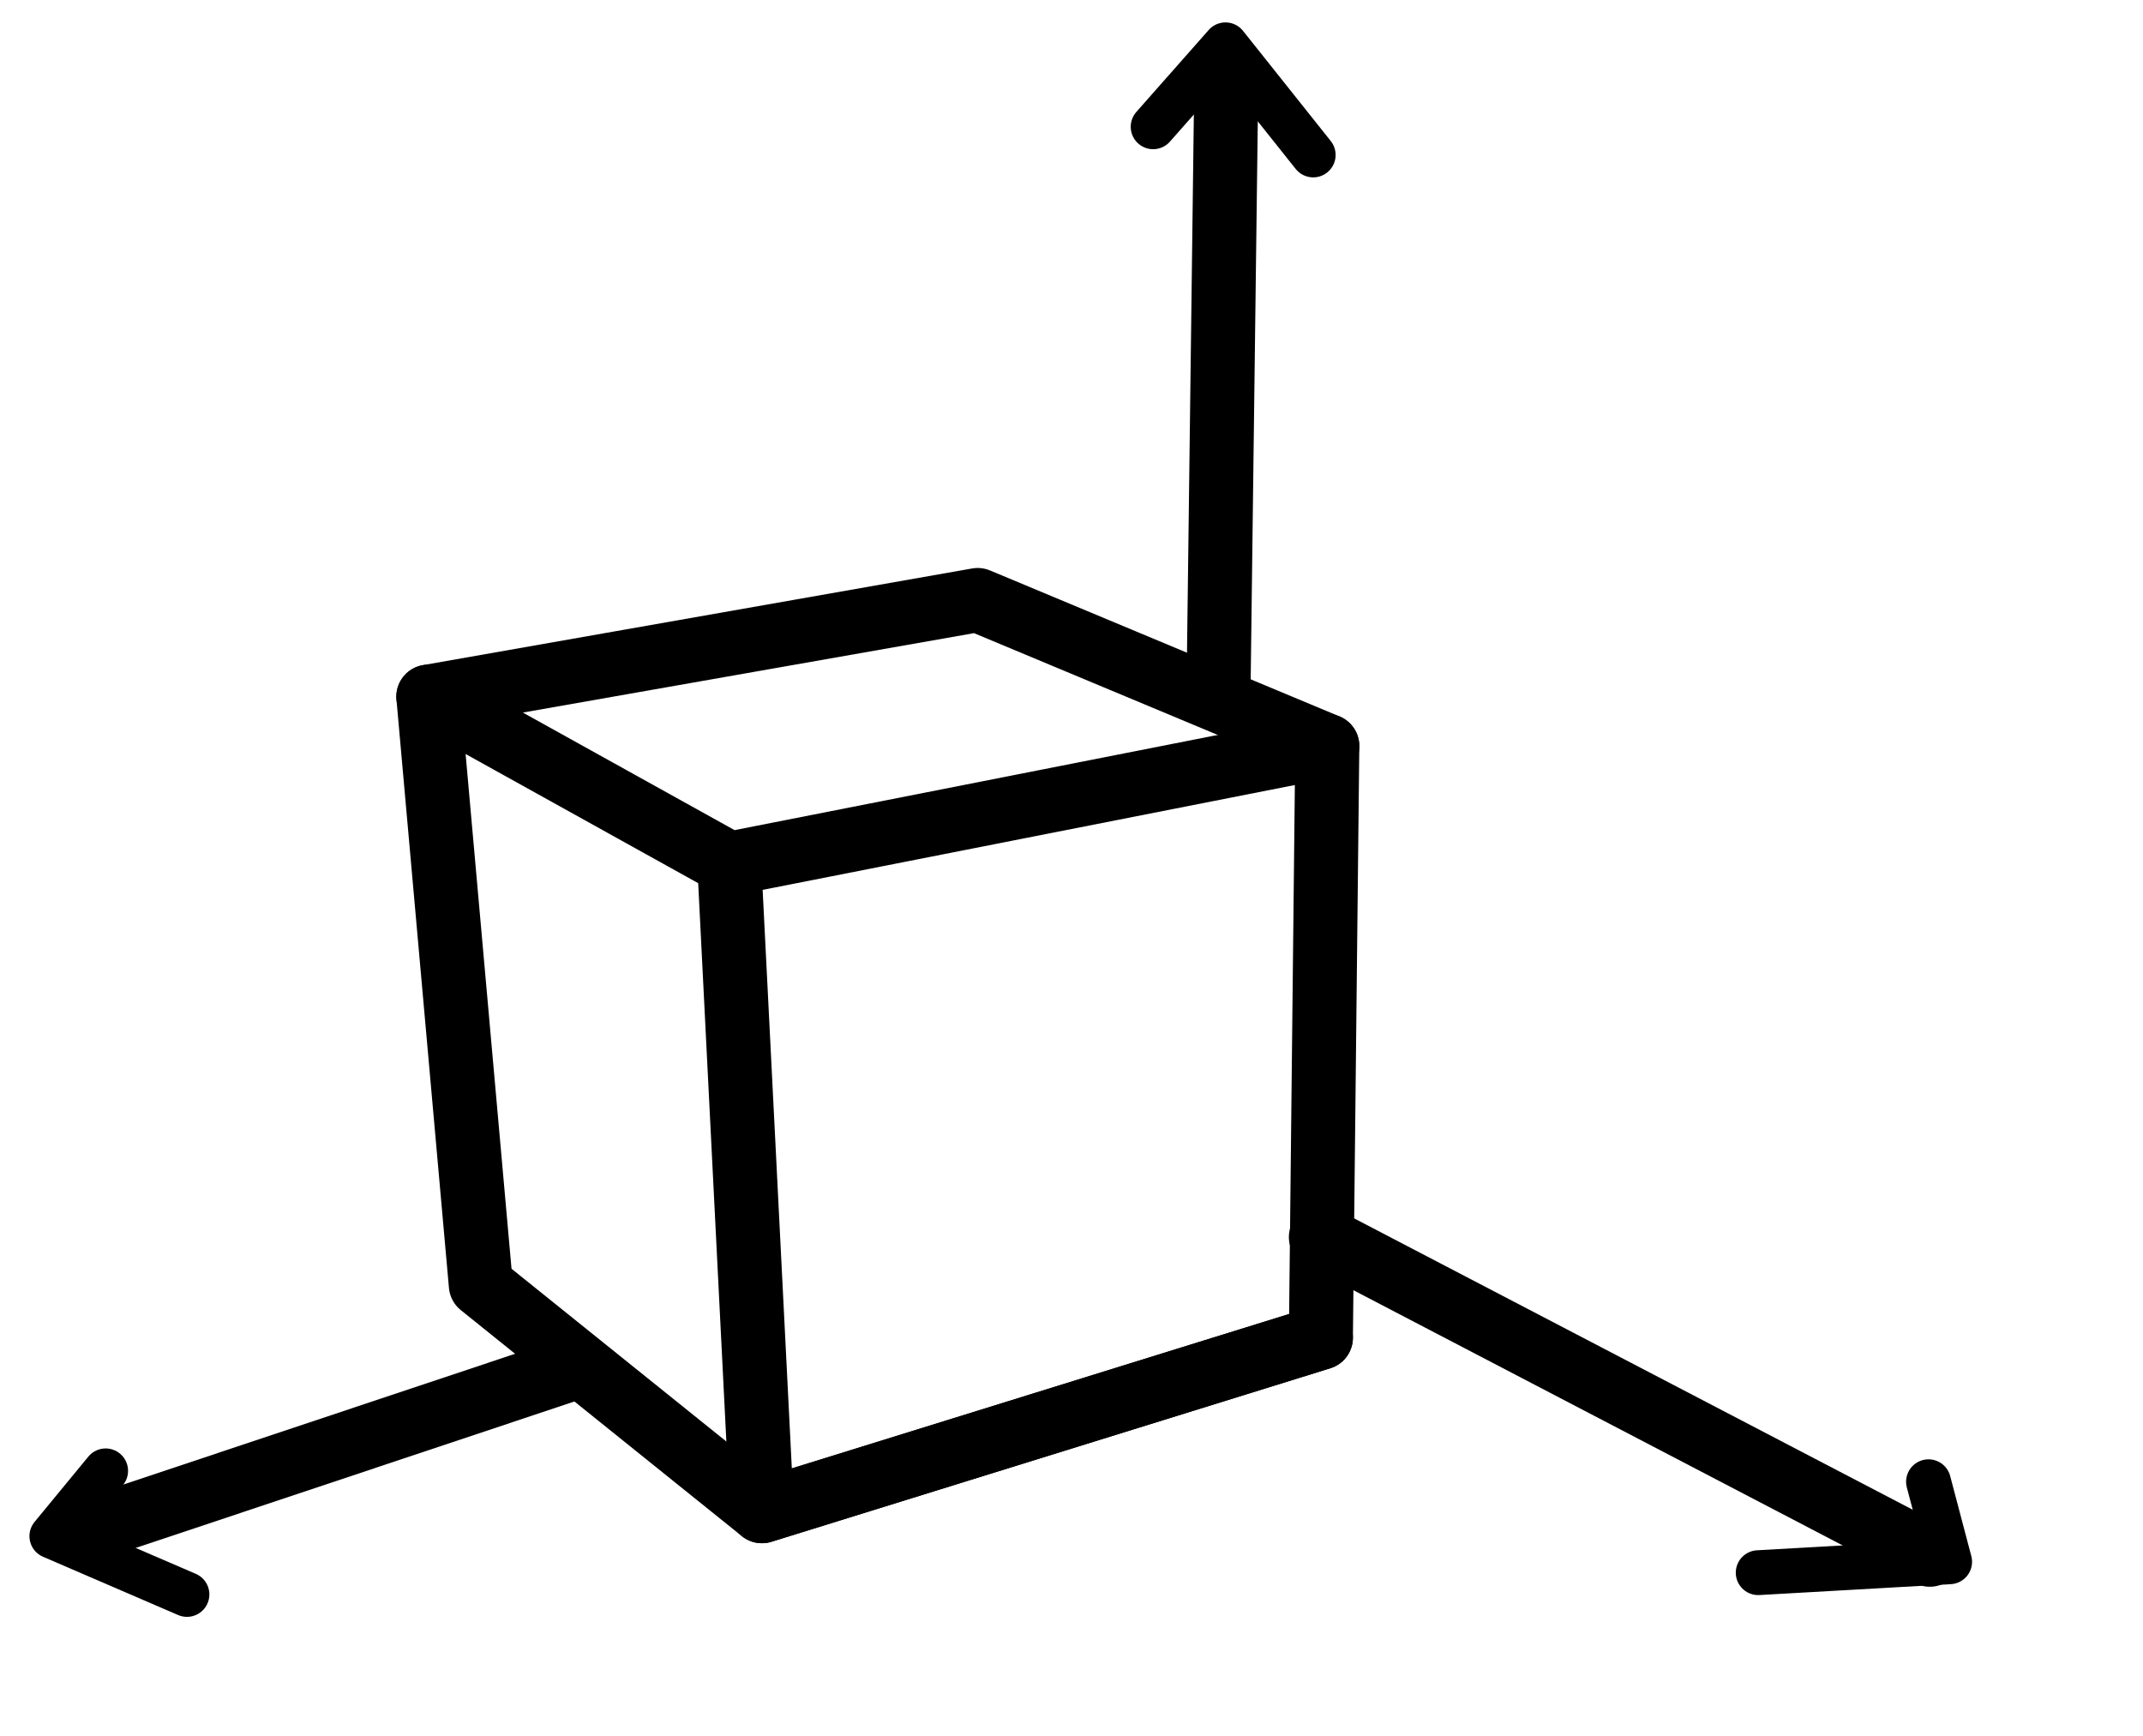
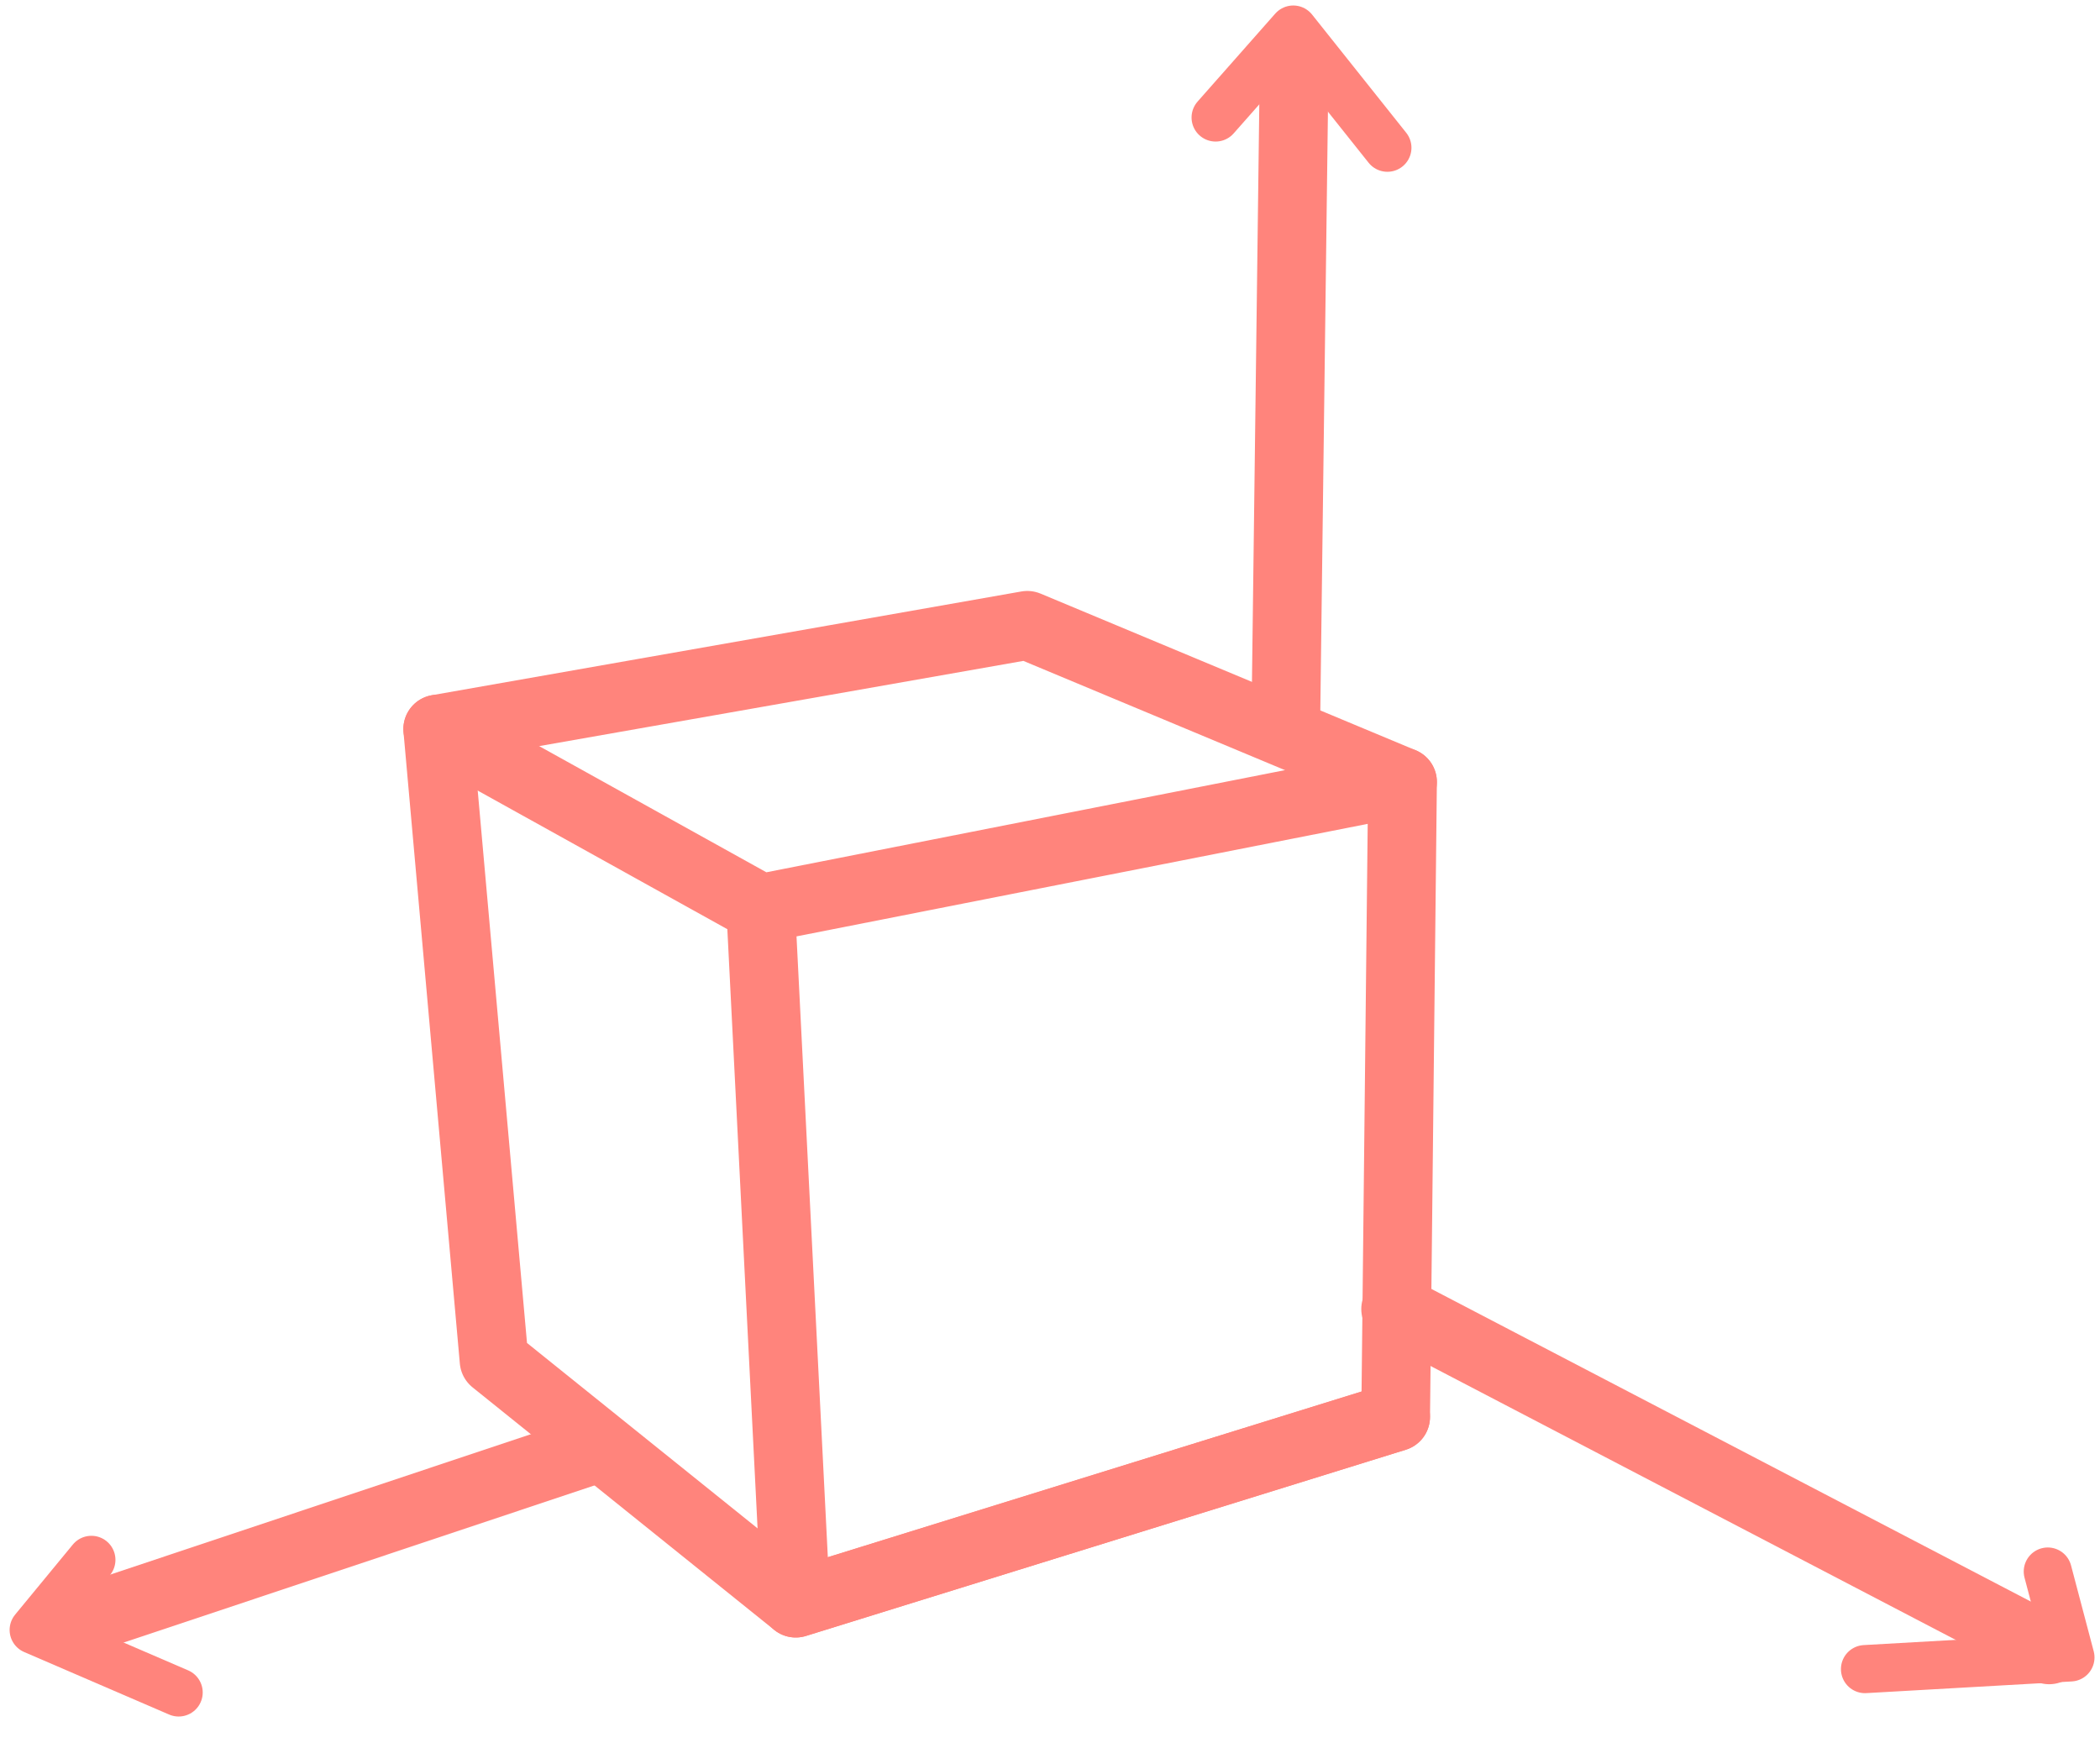
- <svg xmlns="http://www.w3.org/2000/svg" version="1.1" id="Layer_1" x="0px" y="0px" viewBox="0 0 334.7 271.1" style="enable-background:new 0 0 334.7 271.1;" xml:space="preserve">
+ <svg xmlns="http://www.w3.org/2000/svg" version="1.1" id="Layer_1" x="0px" y="0px" viewBox="0 0 305.6 254.3" style="enable-background:new 0 0 305.6 254.3;" xml:space="preserve">
  <style type="text/css">
- 	.st0{fill:none;stroke:#000000;stroke-width:10;stroke-linecap:round;stroke-linejoin:round;}
- 	.st1{fill:none;stroke:#000000;stroke-width:10;stroke-linejoin:round;}
- 	.st2{fill:none;stroke:#000000;stroke-width:7;stroke-linecap:round;stroke-linejoin:round;}
+ 	.st0{fill:none;stroke:#FF847C;stroke-width:10;stroke-linecap:round;stroke-linejoin:round;}
+ 	.st1{fill:none;stroke:#FF847C;stroke-width:10;stroke-linejoin:round;}
+ 	.st2{fill:none;stroke:#FF847C;stroke-width:7;stroke-linecap:round;stroke-linejoin:round;}
</style>
  <g>
    <g id="Layer_3">
-       <path class="st0" d="M152.7,93.7" />
-       <path class="st0" d="M155.8,178.3" />
-       <path class="st0" d="M76.1,200.7" />
-       <polygon class="st0" points="75.1,200.7 66.9,108.8 152.7,93.7 207.3,116.5 206.3,208.9 119,236   " />
-       <path class="st0" d="M155.8,178.3" />
-       <polyline class="st0" points="66.9,108.8 113.9,134.9 207.3,116.5 113.9,134.9 119,236 206.3,208.9   " />
-       <line class="st0" x1="206.3" y1="193.2" x2="301.4" y2="242.8" />
-       <line class="st0" x1="190.3" y1="109" x2="191.5" y2="14.6" />
-       <path class="st0" d="M170.3,189.6" />
-       <line class="st1" x1="11.8" y1="239.6" x2="91.2" y2="213.1" />
-       <polyline class="st2" points="180.1,19.8 191.4,7 205.1,24.2   " />
-       <polyline class="st2" points="301.2,231.4 304.5,243.9 274.6,245.6   " />
-       <polyline class="st2" points="29.2,249 8.1,239.9 16.5,229.7   " />
+       <path class="st0" d="M149.5,91" />
+       <path class="st0" d="M152.6,175.6" />
+       <path class="st0" d="M72.9,198" />
+       <polygon class="st0" points="71.9,198 63.7,106.1 149.5,91 204.1,113.8 203.1,206.2 115.8,233.3   " />
+       <path class="st0" d="M152.6,175.6" />
+       <polyline class="st0" points="63.7,106.1 110.7,132.2 204.1,113.8 110.7,132.2 115.8,233.3 203.1,206.2   " />
+       <line class="st0" x1="203.1" y1="190.5" x2="298.2" y2="240.1" />
+       <line class="st0" x1="187.1" y1="106.3" x2="188.3" y2="11.9" />
+       <path class="st0" d="M167.1,186.9" />
+       <line class="st1" x1="8.6" y1="236.9" x2="88" y2="210.4" />
+       <polyline class="st2" points="176.9,17.1 188.2,4.3 201.9,21.5   " />
+       <polyline class="st2" points="298,228.7 301.3,241.2 271.4,242.9   " />
+       <polyline class="st2" points="26,246.3 4.9,237.2 13.3,227   " />
    </g>
  </g>
</svg>
